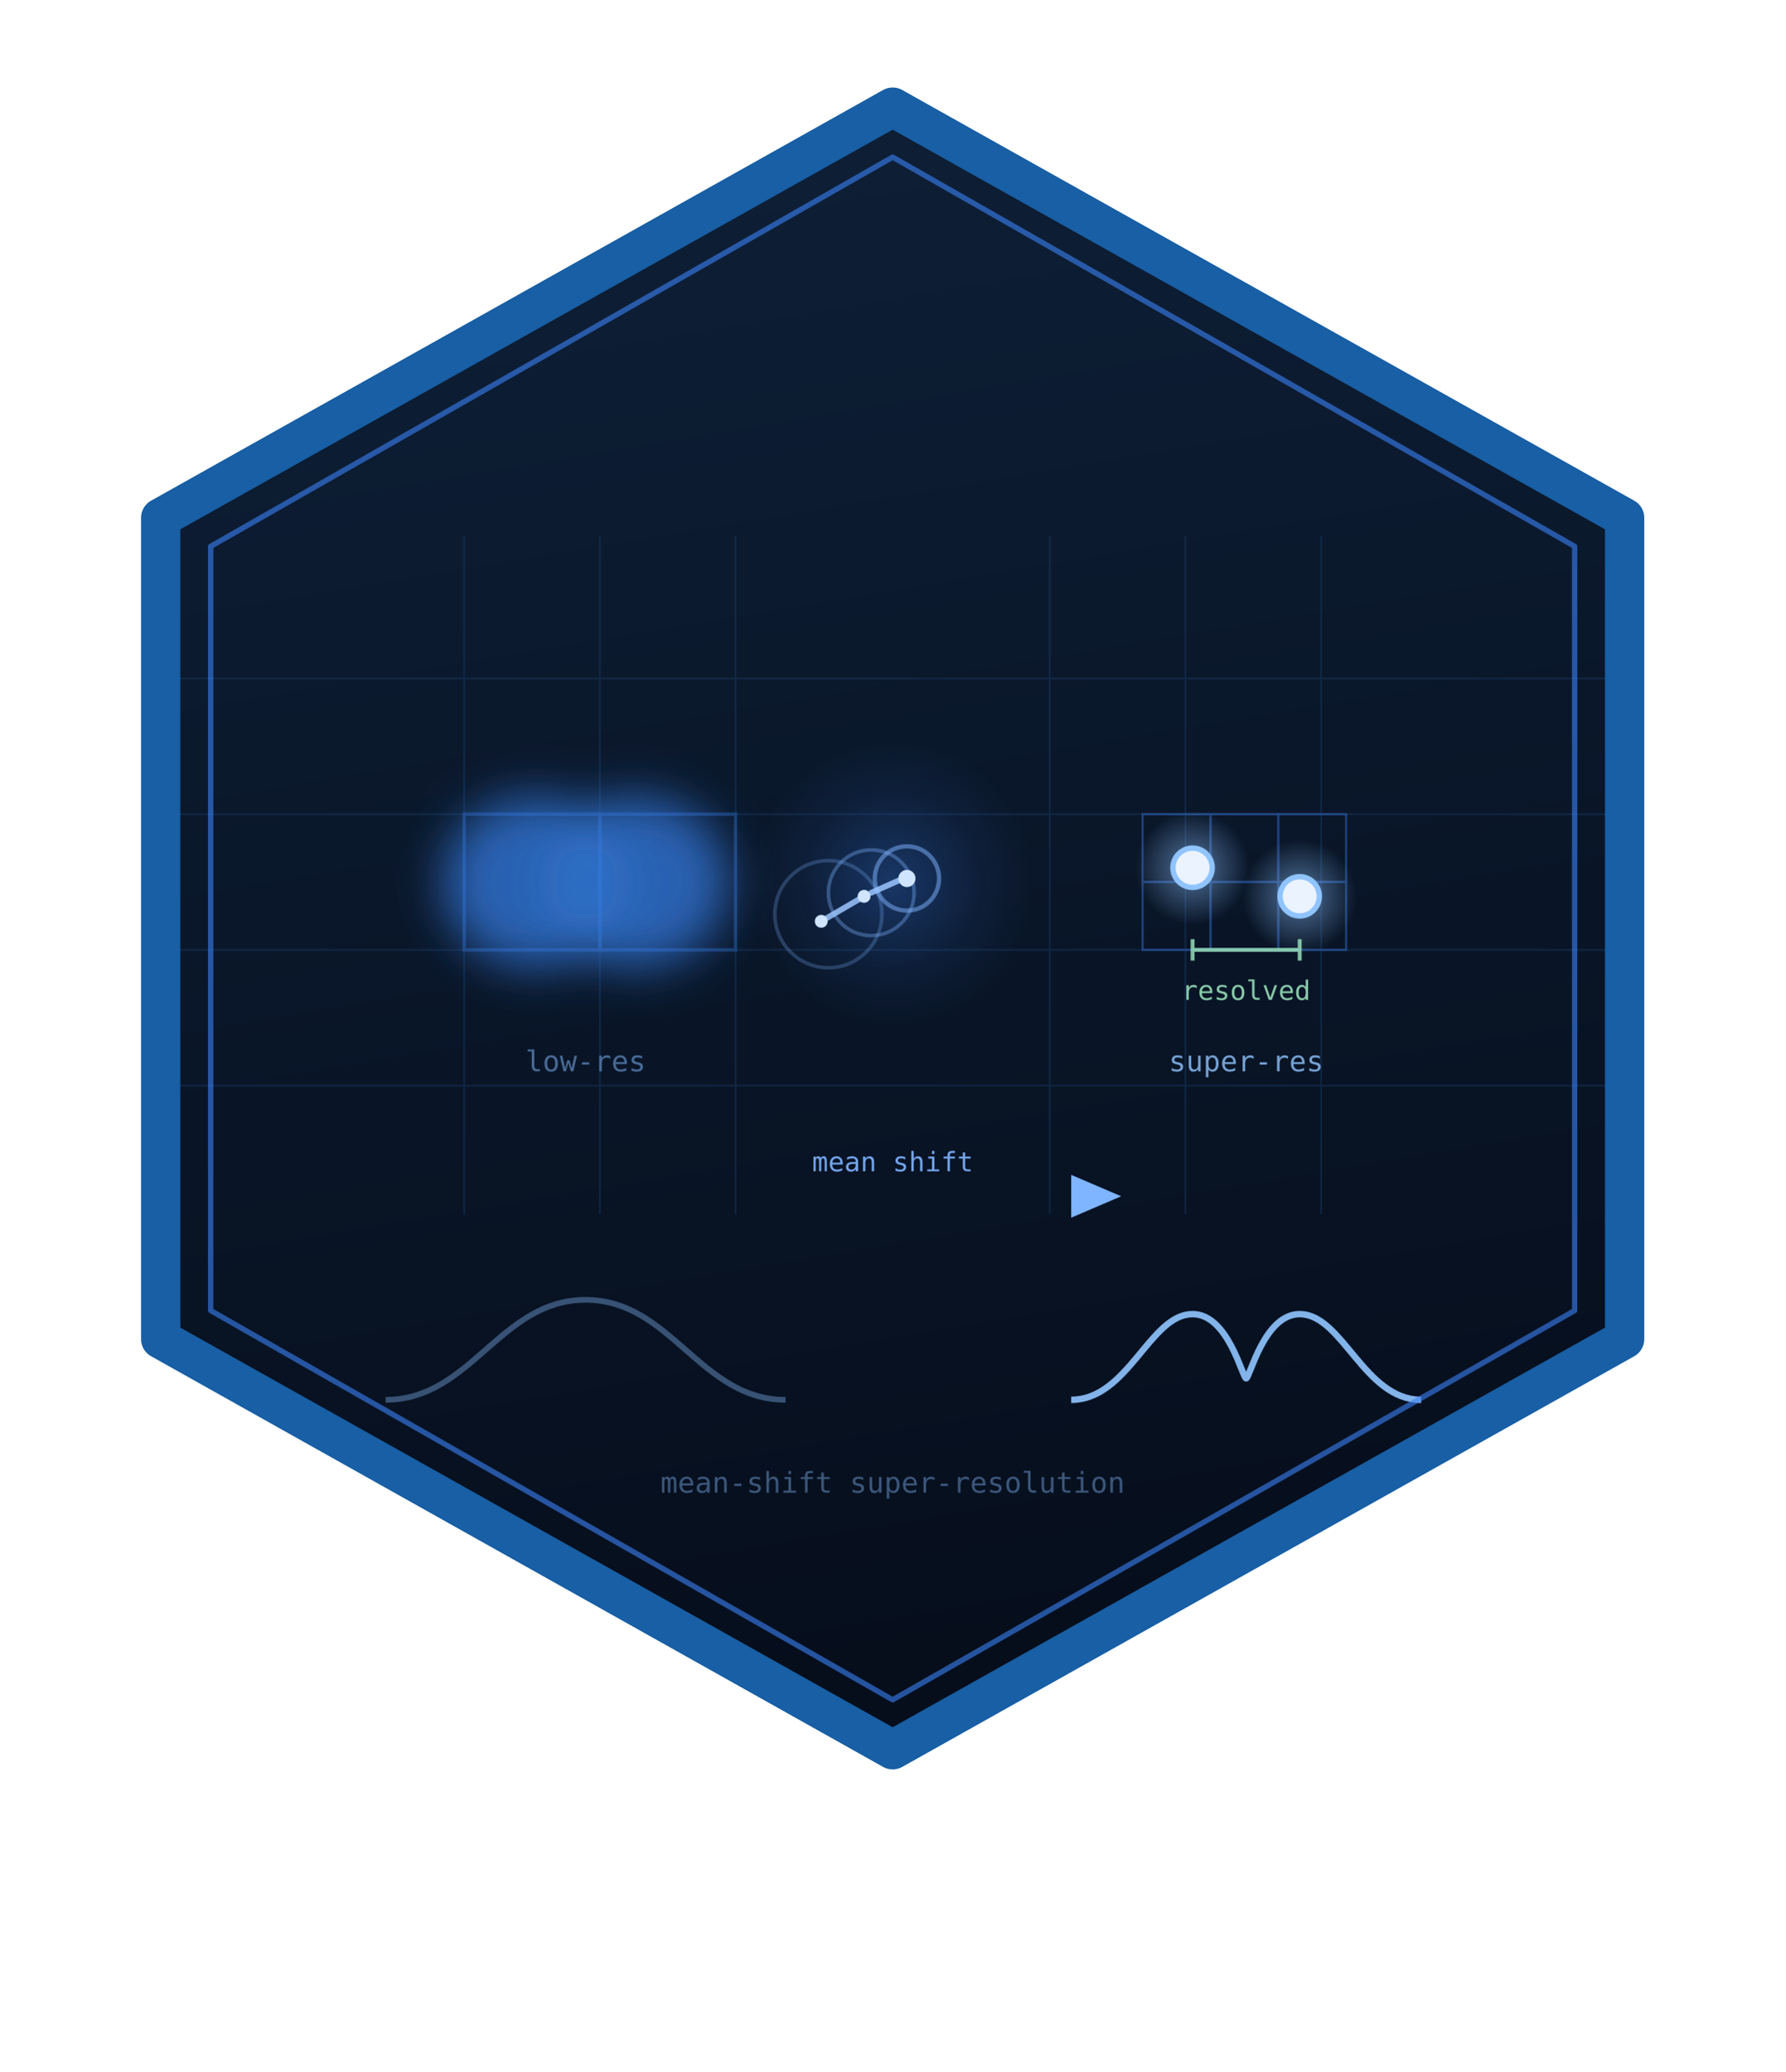
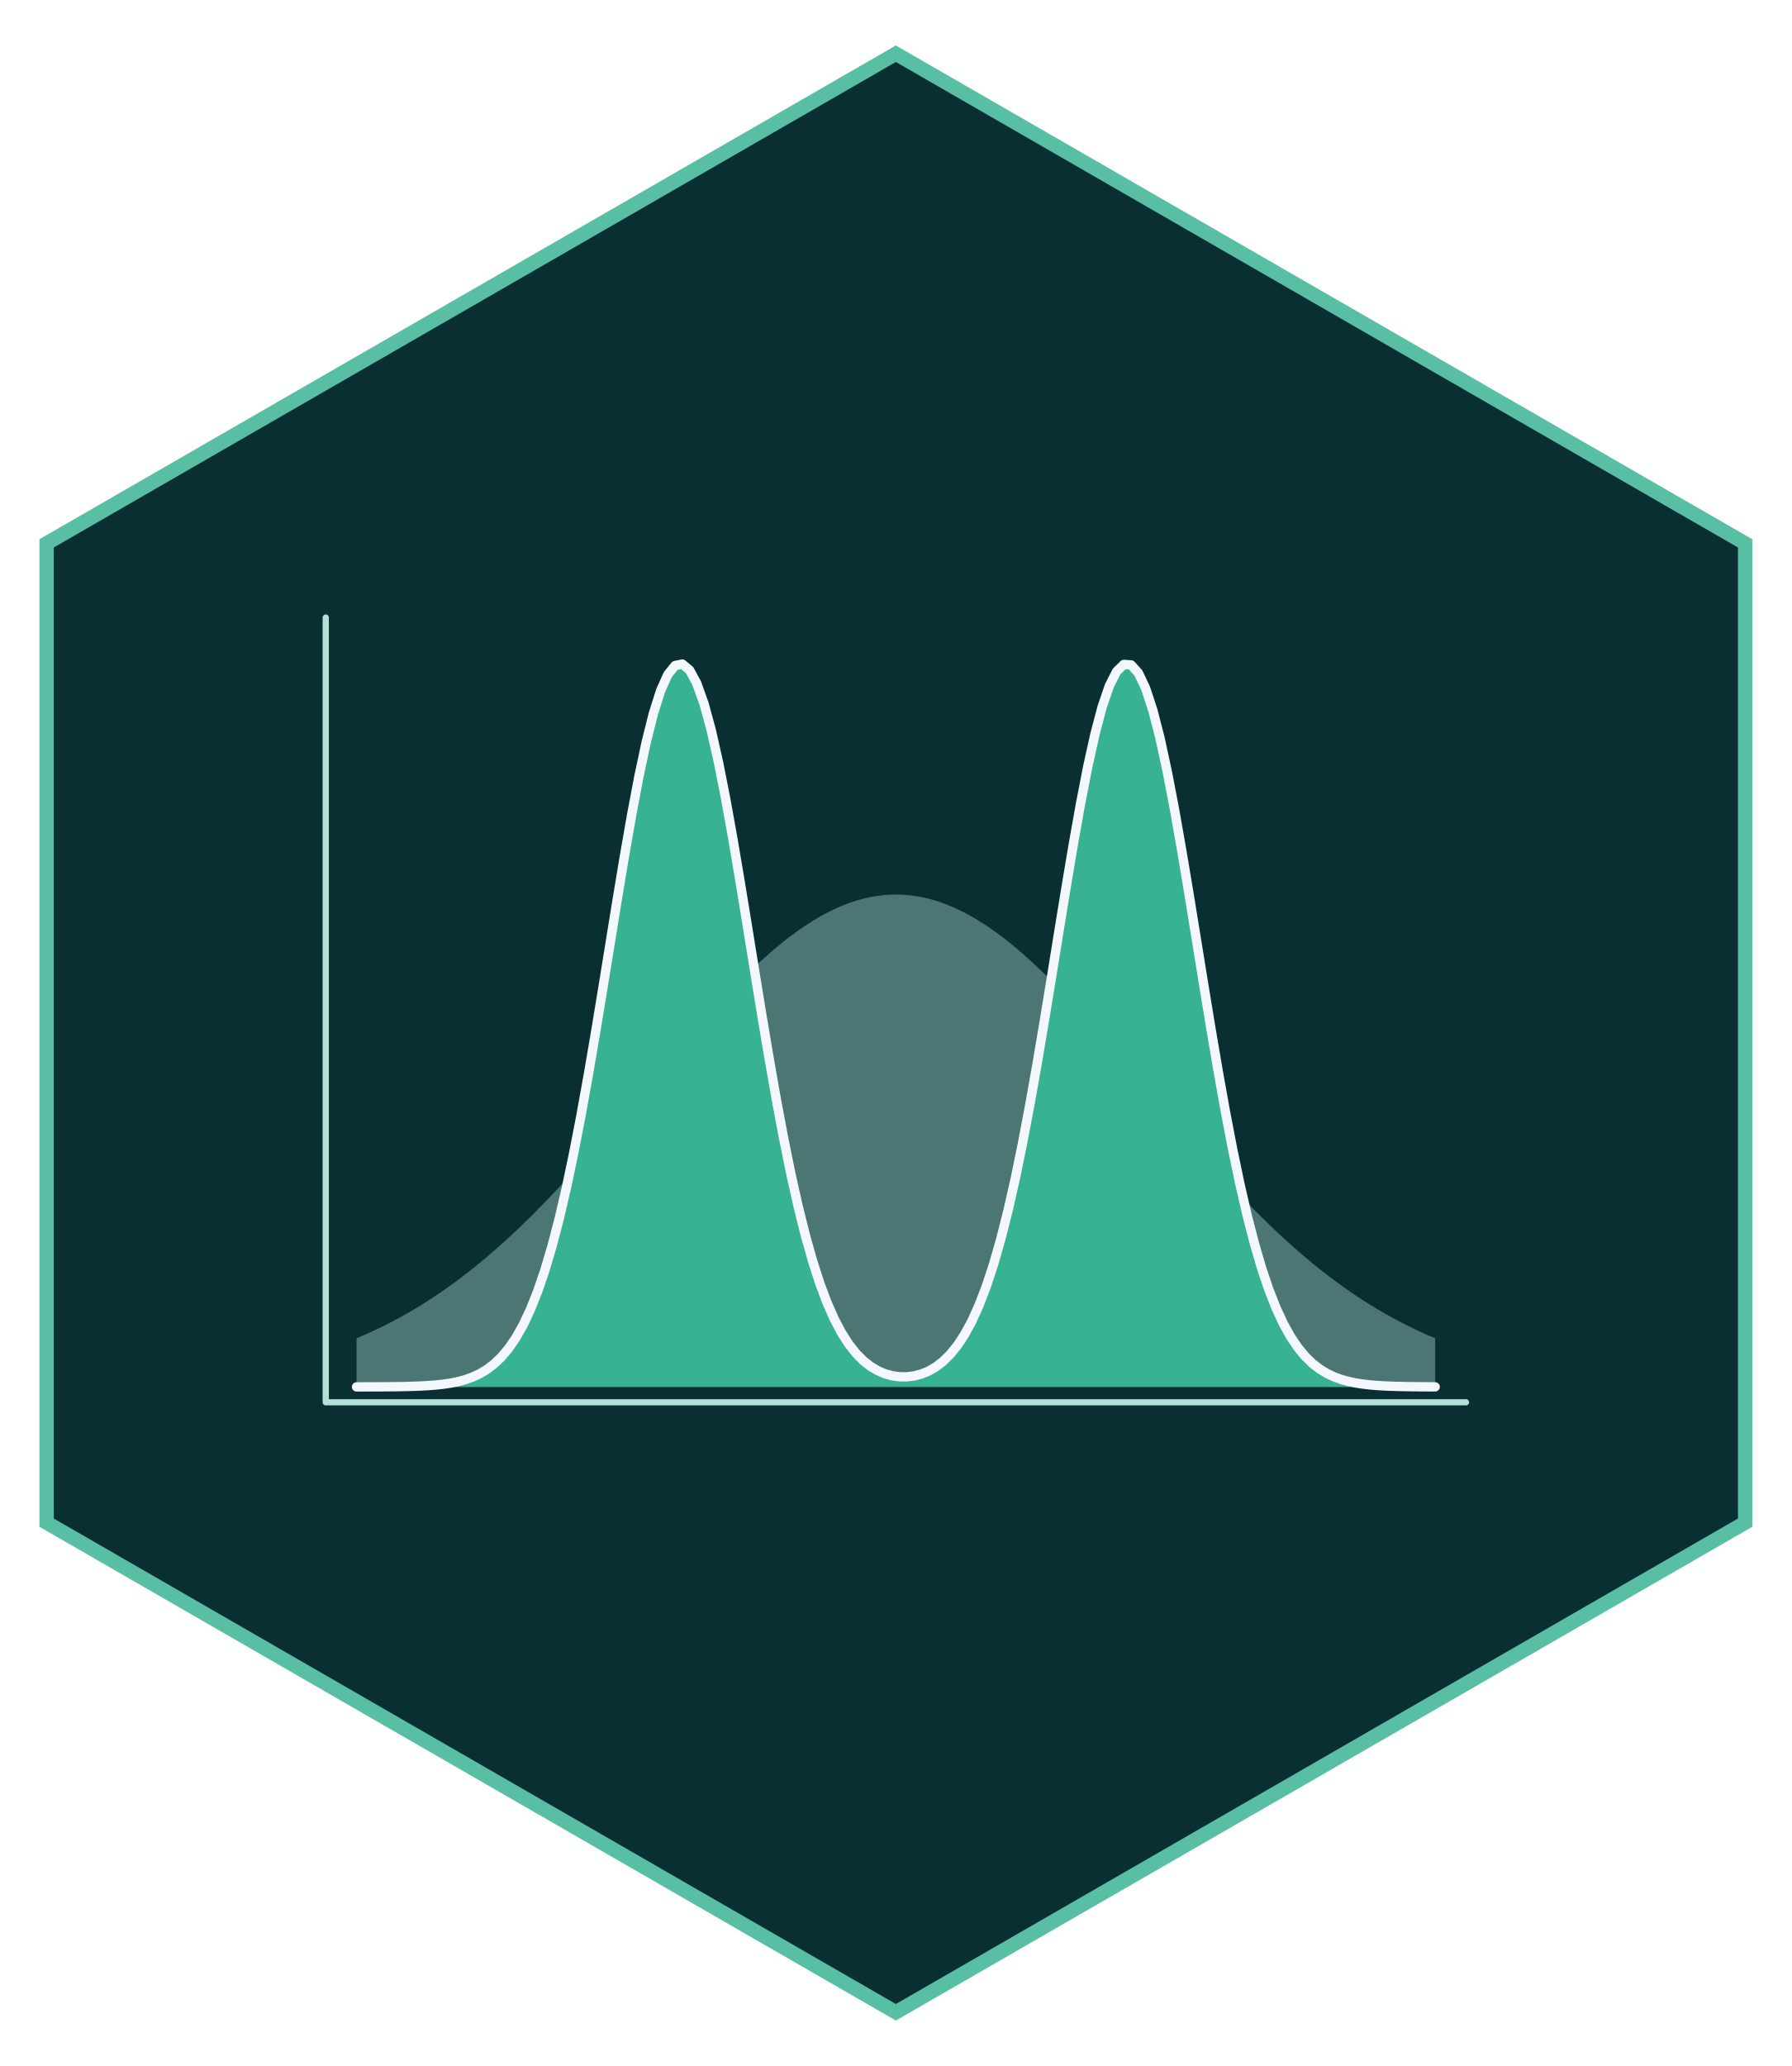
- <svg xmlns="http://www.w3.org/2000/svg" width="500" height="580" viewBox="0 0 500 580">
-   <defs>
-     <linearGradient id="bgmss" x1="0" y1="0" x2="0.15" y2="1">
-       <stop offset="0%" stop-color="#0e2038" />
-       <stop offset="100%" stop-color="#060e1c" />
-     </linearGradient>
-     <filter id="blurLR" x="-60%" y="-60%" width="220%" height="220%">
-       <feGaussianBlur stdDeviation="6.5" />
-     </filter>
-     <filter id="blurSoft" x="-60%" y="-60%" width="220%" height="220%">
-       <feGaussianBlur stdDeviation="2.4" />
-     </filter>
-     <radialGradient id="hrGlow" cx="50%" cy="50%" r="50%">
-       <stop offset="0%" stop-color="#8FC4FF" stop-opacity="0.55" />
-       <stop offset="100%" stop-color="#8FC4FF" stop-opacity="0" />
-     </radialGradient>
-     <radialGradient id="kernel" cx="50%" cy="50%" r="50%">
-       <stop offset="0%" stop-color="#3B82F6" stop-opacity="0.30" />
-       <stop offset="60%" stop-color="#3B82F6" stop-opacity="0.08" />
-       <stop offset="100%" stop-color="#3B82F6" stop-opacity="0" />
-     </radialGradient>
-     <linearGradient id="sweep" x1="0" y1="0" x2="1" y2="0">
-       <stop offset="0%" stop-color="#2E6FC9" stop-opacity="0.2" />
-       <stop offset="100%" stop-color="#7FB4FF" stop-opacity="0.95" />
-     </linearGradient>
-     <clipPath id="hexmss">
-       <polygon points="250,30 455,145 455,375 250,490 45,375 45,145" />
-     </clipPath>
-   </defs>
-   <polygon points="250,30 455,145 455,375 250,490 45,375 45,145" fill="url(#bgmss)" />
-   <g clip-path="url(#hexmss)">
-     <g stroke="#17365c" stroke-width="0.5" opacity="0.5">
-       <line x1="45" y1="190" x2="455" y2="190" />
-       <line x1="45" y1="228" x2="455" y2="228" />
-       <line x1="45" y1="266" x2="455" y2="266" />
-       <line x1="45" y1="304" x2="455" y2="304" />
-       <line x1="130" y1="150" x2="130" y2="340" />
-       <line x1="168" y1="150" x2="168" y2="340" />
-       <line x1="206" y1="150" x2="206" y2="340" />
-       <line x1="294" y1="150" x2="294" y2="340" />
-       <line x1="332" y1="150" x2="332" y2="340" />
-       <line x1="370" y1="150" x2="370" y2="340" />
-     </g>
-     <g filter="url(#blurLR)">
-       <ellipse cx="150" cy="247" rx="26" ry="24" fill="#2E6FC9" opacity="0.85" />
-       <ellipse cx="178" cy="247" rx="26" ry="24" fill="#2E6FC9" opacity="0.85" />
-     </g>
-     <g fill="none" stroke="#3B82F6" stroke-width="1" opacity="0.28">
-       <rect x="130" y="228" width="38" height="38" />
-       <rect x="168" y="228" width="38" height="38" />
-     </g>
-     <text font-family="monospace" font-size="8" fill="#5E86B8" opacity="0.75" text-anchor="middle" x="164" y="300">low-res</text>
-     <circle cx="250" cy="247" r="40" fill="url(#kernel)" />
-     <g fill="none" stroke="#7FB4FF" stroke-linecap="round">
-       <circle cx="232" cy="256" r="15" stroke-width="1" opacity="0.25" />
-       <circle cx="244" cy="250" r="12" stroke-width="1" opacity="0.35" />
-       <circle cx="254" cy="246" r="9" stroke-width="1.2" opacity="0.5" />
-     </g>
-     <g stroke="#9CC6FF" stroke-width="1.6" opacity="0.85" stroke-linecap="round" fill="none">
-       <path d="M 230,258 L 242,251" />
-       <path d="M 244,250 L 253,246" />
-     </g>
-     <g fill="#CFE4FF">
-       <circle cx="230" cy="258" r="1.8" />
-       <circle cx="242" cy="251" r="1.8" />
-       <circle cx="254" cy="246" r="2.4" />
-     </g>
-     <path d="M 196,335 L 300,335" stroke="url(#sweep)" stroke-width="3.4" fill="none" stroke-linecap="round" />
-     <polygon points="300,329 314,335 300,341" fill="#7FB4FF" />
-     <text font-family="monospace" font-size="7.5" fill="#7FB4FF" opacity="0.9" text-anchor="middle" x="250" y="328">mean shift</text>
-     <g fill="none" stroke="#3B82F6" stroke-width="0.6" opacity="0.4">
-       <rect x="320" y="228" width="19" height="19" />
-       <rect x="339" y="228" width="19" height="19" />
-       <rect x="358" y="228" width="19" height="19" />
-       <rect x="320" y="247" width="19" height="19" />
-       <rect x="339" y="247" width="19" height="19" />
-       <rect x="358" y="247" width="19" height="19" />
-     </g>
-     <circle cx="334" cy="243" r="16" fill="url(#hrGlow)" />
-     <circle cx="364" cy="251" r="16" fill="url(#hrGlow)" />
-     <circle cx="334" cy="243" r="5.5" fill="#EAF3FF" stroke="#8FC4FF" stroke-width="1.5" />
-     <circle cx="364" cy="251" r="5.5" fill="#EAF3FF" stroke="#8FC4FF" stroke-width="1.5" />
-     <g stroke="#9FE8C0" stroke-width="1.1" opacity="0.8">
-       <line x1="334" y1="266" x2="364" y2="266" />
-       <line x1="334" y1="263" x2="334" y2="269" />
-       <line x1="364" y1="263" x2="364" y2="269" />
-     </g>
-     <text font-family="monospace" font-size="7.5" fill="#9FE8C0" opacity="0.85" text-anchor="middle" x="349" y="280">resolved</text>
-     <text font-family="monospace" font-size="8" fill="#8FC4FF" opacity="0.8" text-anchor="middle" x="349" y="300">super-res</text>
-     <path d="M 108,392 C 132,392 140,364 164,364 C 188,364 196,392 220,392" fill="none" stroke="#5E86B8" stroke-width="1.6" opacity="0.55" />
-     <path d="M 300,392 C 316,392 322,368 334,368 C 344,368 348,386 349,386              C 350,386 354,368 364,368 C 376,368 382,392 398,392" fill="none" stroke="#8FC4FF" stroke-width="1.8" opacity="0.9" />
-     <text font-family="monospace" font-size="8" fill="#5E86B8" opacity="0.6" text-anchor="middle" x="250" y="418">mean-shift super-resolution</text>
-   </g>
-   <polygon id="outer-border" points="250,30 455,145 455,375 250,490 45,375 45,145" fill="none" stroke="#185FA5" stroke-width="11" stroke-linejoin="round" />
-   <polygon id="inner-border" points="250,44 441,153 441,367 250,476 59,367 59,153" fill="none" stroke="#3B82F6" stroke-width="1.5" stroke-linejoin="round" opacity="0.6" />
+ <svg xmlns="http://www.w3.org/2000/svg" width="432" height="498" viewBox="0 0 432 498">
+   <path fill-rule="nonzero" fill="rgb(100%, 100%, 100%)" fill-opacity="1" d="M 216 4.98 L 427.68 126.988 L 427.68 371.012 L 216 493.02 L 4.32 371.012 L 4.32 126.988 Z M 216 4.98 " />
+   <path fill-rule="nonzero" fill="rgb(34.902%, 74.902%, 64.314%)" fill-opacity="1" d="M 216 10.957 L 422.496 129.977 L 422.496 368.023 L 216 487.043 L 9.504 368.023 L 9.504 129.977 Z M 216 10.957 " />
+   <path fill-rule="nonzero" fill="rgb(3.529%, 18.431%, 20%)" fill-opacity="1" d="M 216 14.941 L 419.039 131.969 L 419.039 366.031 L 216 483.059 L 12.961 366.031 L 12.961 131.969 Z M 216 14.941 " />
+   <path fill="none" stroke-width="1.5" stroke-linecap="round" stroke-linejoin="round" stroke="rgb(69.804%, 88.235%, 83.529%)" stroke-opacity="1" stroke-miterlimit="10" d="M 78.539 148.855 L 78.539 338.016 L 353.461 338.016 " />
+   <path fill-rule="nonzero" fill="rgb(69.804%, 88.235%, 83.529%)" fill-opacity="0.4" d="M 85.969 322.594 L 87.715 321.848 L 89.457 321.062 L 91.203 320.246 L 92.949 319.387 L 94.695 318.488 L 96.441 317.551 L 98.188 316.574 L 99.93 315.551 L 101.676 314.492 L 103.422 313.387 L 105.168 312.238 L 106.914 311.047 L 108.656 309.812 L 110.402 308.535 L 112.148 307.211 L 113.895 305.844 L 115.641 304.43 L 117.387 302.977 L 119.129 301.477 L 120.875 299.934 L 122.621 298.352 L 124.367 296.727 L 126.113 295.059 L 127.859 293.352 L 129.602 291.605 L 131.348 289.824 L 133.094 288.008 L 134.84 286.156 L 136.586 284.27 L 138.328 282.355 L 140.074 280.414 L 141.82 278.445 L 143.566 276.453 L 145.312 274.438 L 147.059 272.406 L 148.801 270.359 L 150.547 268.301 L 152.293 266.23 L 155.785 262.074 L 157.527 259.996 L 159.273 257.922 L 161.02 255.852 L 162.766 253.797 L 164.512 251.758 L 166.258 249.734 L 168 247.734 L 169.746 245.762 L 171.492 243.82 L 173.238 241.914 L 174.984 240.043 L 176.73 238.219 L 178.473 236.438 L 180.219 234.707 L 181.965 233.031 L 183.711 231.414 L 185.457 229.855 L 187.199 228.363 L 188.945 226.938 L 190.691 225.586 L 192.438 224.309 L 194.184 223.109 L 195.93 221.992 L 197.672 220.953 L 199.418 220.004 L 201.164 219.145 L 202.91 218.371 L 204.656 217.691 L 206.398 217.109 L 208.145 216.617 L 209.891 216.223 L 211.637 215.93 L 213.383 215.73 L 215.129 215.633 L 216.871 215.633 L 218.617 215.73 L 220.363 215.93 L 222.109 216.223 L 223.855 216.617 L 225.602 217.109 L 227.344 217.691 L 229.09 218.371 L 230.836 219.145 L 232.582 220.004 L 234.328 220.953 L 236.07 221.992 L 237.816 223.109 L 239.562 224.309 L 241.309 225.586 L 243.055 226.938 L 244.801 228.363 L 246.543 229.855 L 248.289 231.414 L 250.035 233.031 L 251.781 234.707 L 253.527 236.438 L 255.27 238.219 L 257.016 240.043 L 258.762 241.914 L 260.508 243.82 L 262.254 245.762 L 264 247.734 L 265.742 249.734 L 267.488 251.758 L 269.234 253.797 L 270.98 255.852 L 272.727 257.922 L 274.473 259.996 L 276.215 262.074 L 279.707 266.23 L 281.453 268.301 L 283.199 270.359 L 284.941 272.406 L 286.688 274.438 L 288.434 276.453 L 290.18 278.445 L 291.926 280.414 L 293.672 282.355 L 295.414 284.27 L 297.16 286.156 L 298.906 288.008 L 300.652 289.824 L 302.398 291.605 L 304.141 293.352 L 305.887 295.059 L 307.633 296.727 L 309.379 298.352 L 311.125 299.934 L 312.871 301.477 L 314.613 302.977 L 316.359 304.43 L 318.105 305.844 L 319.852 307.211 L 321.598 308.535 L 323.344 309.812 L 325.086 311.047 L 326.832 312.238 L 328.578 313.387 L 330.324 314.492 L 332.07 315.551 L 333.812 316.574 L 335.559 317.551 L 337.305 318.488 L 339.051 319.387 L 340.797 320.246 L 342.543 321.062 L 344.285 321.848 L 346.031 322.594 L 346.031 334.309 L 85.969 334.309 Z M 85.969 322.594 " />
+   <path fill-rule="nonzero" fill="rgb(21.961%, 70.196%, 56.863%)" fill-opacity="1" d="M 85.969 334.301 L 87.715 334.301 L 89.457 334.293 L 91.203 334.289 L 92.949 334.277 L 94.695 334.262 L 96.441 334.238 L 98.188 334.203 L 99.93 334.152 L 101.676 334.082 L 103.422 333.984 L 105.168 333.844 L 106.914 333.652 L 108.656 333.391 L 110.402 333.039 L 112.148 332.57 L 113.895 331.949 L 115.641 331.141 L 117.387 330.102 L 119.129 328.773 L 120.875 327.109 L 122.621 325.039 L 124.367 322.496 L 126.113 319.414 L 127.859 315.719 L 129.602 311.352 L 131.348 306.254 L 133.094 300.375 L 134.84 293.699 L 136.586 286.207 L 138.328 277.93 L 140.074 268.914 L 141.82 259.242 L 143.566 249.039 L 145.312 238.453 L 147.059 227.676 L 148.801 216.914 L 150.547 206.414 L 152.293 196.422 L 154.039 187.195 L 155.785 178.984 L 157.527 172.016 L 159.273 166.496 L 161.02 162.594 L 162.766 160.43 L 164.512 160.066 L 166.258 161.516 L 168 164.734 L 169.746 169.625 L 171.492 176.035 L 173.238 183.777 L 174.984 192.625 L 176.73 202.344 L 178.473 212.672 L 180.219 223.355 L 181.965 234.152 L 183.711 244.84 L 185.457 255.219 L 187.199 265.117 L 188.945 274.406 L 190.691 282.988 L 192.438 290.793 L 194.184 297.797 L 195.93 303.988 L 197.672 309.387 L 199.418 314.035 L 201.164 317.977 L 202.91 321.281 L 204.656 324.004 L 206.398 326.219 L 208.145 327.984 L 209.891 329.359 L 211.637 330.398 L 213.383 331.141 L 215.129 331.625 L 216.871 331.867 L 218.617 331.879 L 220.363 331.668 L 222.109 331.219 L 223.855 330.512 L 225.602 329.512 L 227.344 328.18 L 229.09 326.469 L 230.836 324.316 L 232.582 321.66 L 234.328 318.438 L 236.07 314.578 L 237.816 310.027 L 239.562 304.727 L 241.309 298.637 L 243.055 291.742 L 244.801 284.035 L 246.543 275.551 L 248.289 266.348 L 250.035 256.52 L 251.781 246.195 L 253.527 235.539 L 255.27 224.742 L 257.016 214.031 L 258.762 203.641 L 260.508 193.832 L 262.254 184.855 L 264 176.961 L 265.742 170.367 L 267.488 165.273 L 269.234 161.832 L 270.98 160.152 L 272.727 160.281 L 274.473 162.219 L 276.215 165.902 L 277.961 171.219 L 279.707 178.012 L 281.453 186.078 L 283.199 195.188 L 284.941 205.098 L 286.688 215.547 L 288.434 226.285 L 290.18 237.074 L 291.926 247.695 L 293.672 257.957 L 295.414 267.703 L 297.16 276.809 L 298.906 285.188 L 300.652 292.781 L 302.398 299.562 L 304.141 305.543 L 305.887 310.738 L 307.633 315.195 L 309.379 318.973 L 311.125 322.133 L 312.871 324.738 L 314.613 326.867 L 316.359 328.582 L 318.105 329.945 L 319.852 331.02 L 321.598 331.855 L 323.344 332.5 L 325.086 332.984 L 326.832 333.352 L 328.578 333.625 L 330.324 333.824 L 332.07 333.969 L 333.812 334.074 L 335.559 334.145 L 337.305 334.199 L 339.051 334.234 L 340.797 334.258 L 342.543 334.273 L 344.285 334.285 L 346.031 334.293 L 346.031 334.309 L 85.969 334.309 Z M 85.969 334.301 " />
+   <path fill="none" stroke-width="2.25" stroke-linecap="round" stroke-linejoin="round" stroke="rgb(95.686%, 97.255%, 98.824%)" stroke-opacity="1" stroke-miterlimit="10" d="M 85.969 334.301 L 87.715 334.301 L 89.457 334.293 L 91.203 334.289 L 92.949 334.277 L 94.695 334.262 L 96.441 334.238 L 98.188 334.203 L 99.93 334.152 L 101.676 334.082 L 103.422 333.984 L 105.168 333.844 L 106.914 333.652 L 108.656 333.391 L 110.402 333.039 L 112.148 332.57 L 113.895 331.949 L 115.641 331.141 L 117.387 330.102 L 119.129 328.773 L 120.875 327.109 L 122.621 325.039 L 124.367 322.496 L 126.113 319.414 L 127.859 315.719 L 129.602 311.352 L 131.348 306.254 L 133.094 300.375 L 134.84 293.699 L 136.586 286.207 L 138.328 277.93 L 140.074 268.914 L 141.82 259.242 L 143.566 249.039 L 145.312 238.453 L 147.059 227.676 L 148.801 216.914 L 150.547 206.414 L 152.293 196.422 L 154.039 187.195 L 155.785 178.984 L 157.527 172.016 L 159.273 166.496 L 161.02 162.594 L 162.766 160.43 L 164.512 160.066 L 166.258 161.516 L 168 164.734 L 169.746 169.625 L 171.492 176.035 L 173.238 183.777 L 174.984 192.625 L 176.73 202.344 L 178.473 212.672 L 180.219 223.355 L 181.965 234.152 L 183.711 244.84 L 185.457 255.219 L 187.199 265.117 L 188.945 274.406 L 190.691 282.988 L 192.438 290.793 L 194.184 297.797 L 195.93 303.988 L 197.672 309.387 L 199.418 314.035 L 201.164 317.977 L 202.91 321.281 L 204.656 324.004 L 206.398 326.219 L 208.145 327.984 L 209.891 329.359 L 211.637 330.398 L 213.383 331.141 L 215.129 331.625 L 216.871 331.867 L 218.617 331.879 L 220.363 331.668 L 222.109 331.219 L 223.855 330.512 L 225.602 329.512 L 227.344 328.18 L 229.09 326.469 L 230.836 324.316 L 232.582 321.66 L 234.328 318.438 L 236.07 314.578 L 237.816 310.027 L 239.562 304.727 L 241.309 298.637 L 243.055 291.742 L 244.801 284.035 L 246.543 275.551 L 248.289 266.348 L 250.035 256.52 L 251.781 246.195 L 253.527 235.539 L 255.27 224.742 L 257.016 214.031 L 258.762 203.641 L 260.508 193.832 L 262.254 184.855 L 264 176.961 L 265.742 170.367 L 267.488 165.273 L 269.234 161.832 L 270.98 160.152 L 272.727 160.281 L 274.473 162.219 L 276.215 165.902 L 277.961 171.219 L 279.707 178.012 L 281.453 186.078 L 283.199 195.188 L 284.941 205.098 L 286.688 215.547 L 288.434 226.285 L 290.18 237.074 L 291.926 247.695 L 293.672 257.957 L 295.414 267.703 L 297.16 276.809 L 298.906 285.188 L 300.652 292.781 L 302.398 299.562 L 304.141 305.543 L 305.887 310.738 L 307.633 315.195 L 309.379 318.973 L 311.125 322.133 L 312.871 324.738 L 314.613 326.867 L 316.359 328.582 L 318.105 329.945 L 319.852 331.02 L 321.598 331.855 L 323.344 332.5 L 325.086 332.984 L 326.832 333.352 L 328.578 333.625 L 330.324 333.824 L 332.07 333.969 L 333.812 334.074 L 335.559 334.145 L 337.305 334.199 L 339.051 334.234 L 340.797 334.258 L 342.543 334.273 L 344.285 334.285 L 346.031 334.293 " />
</svg>
